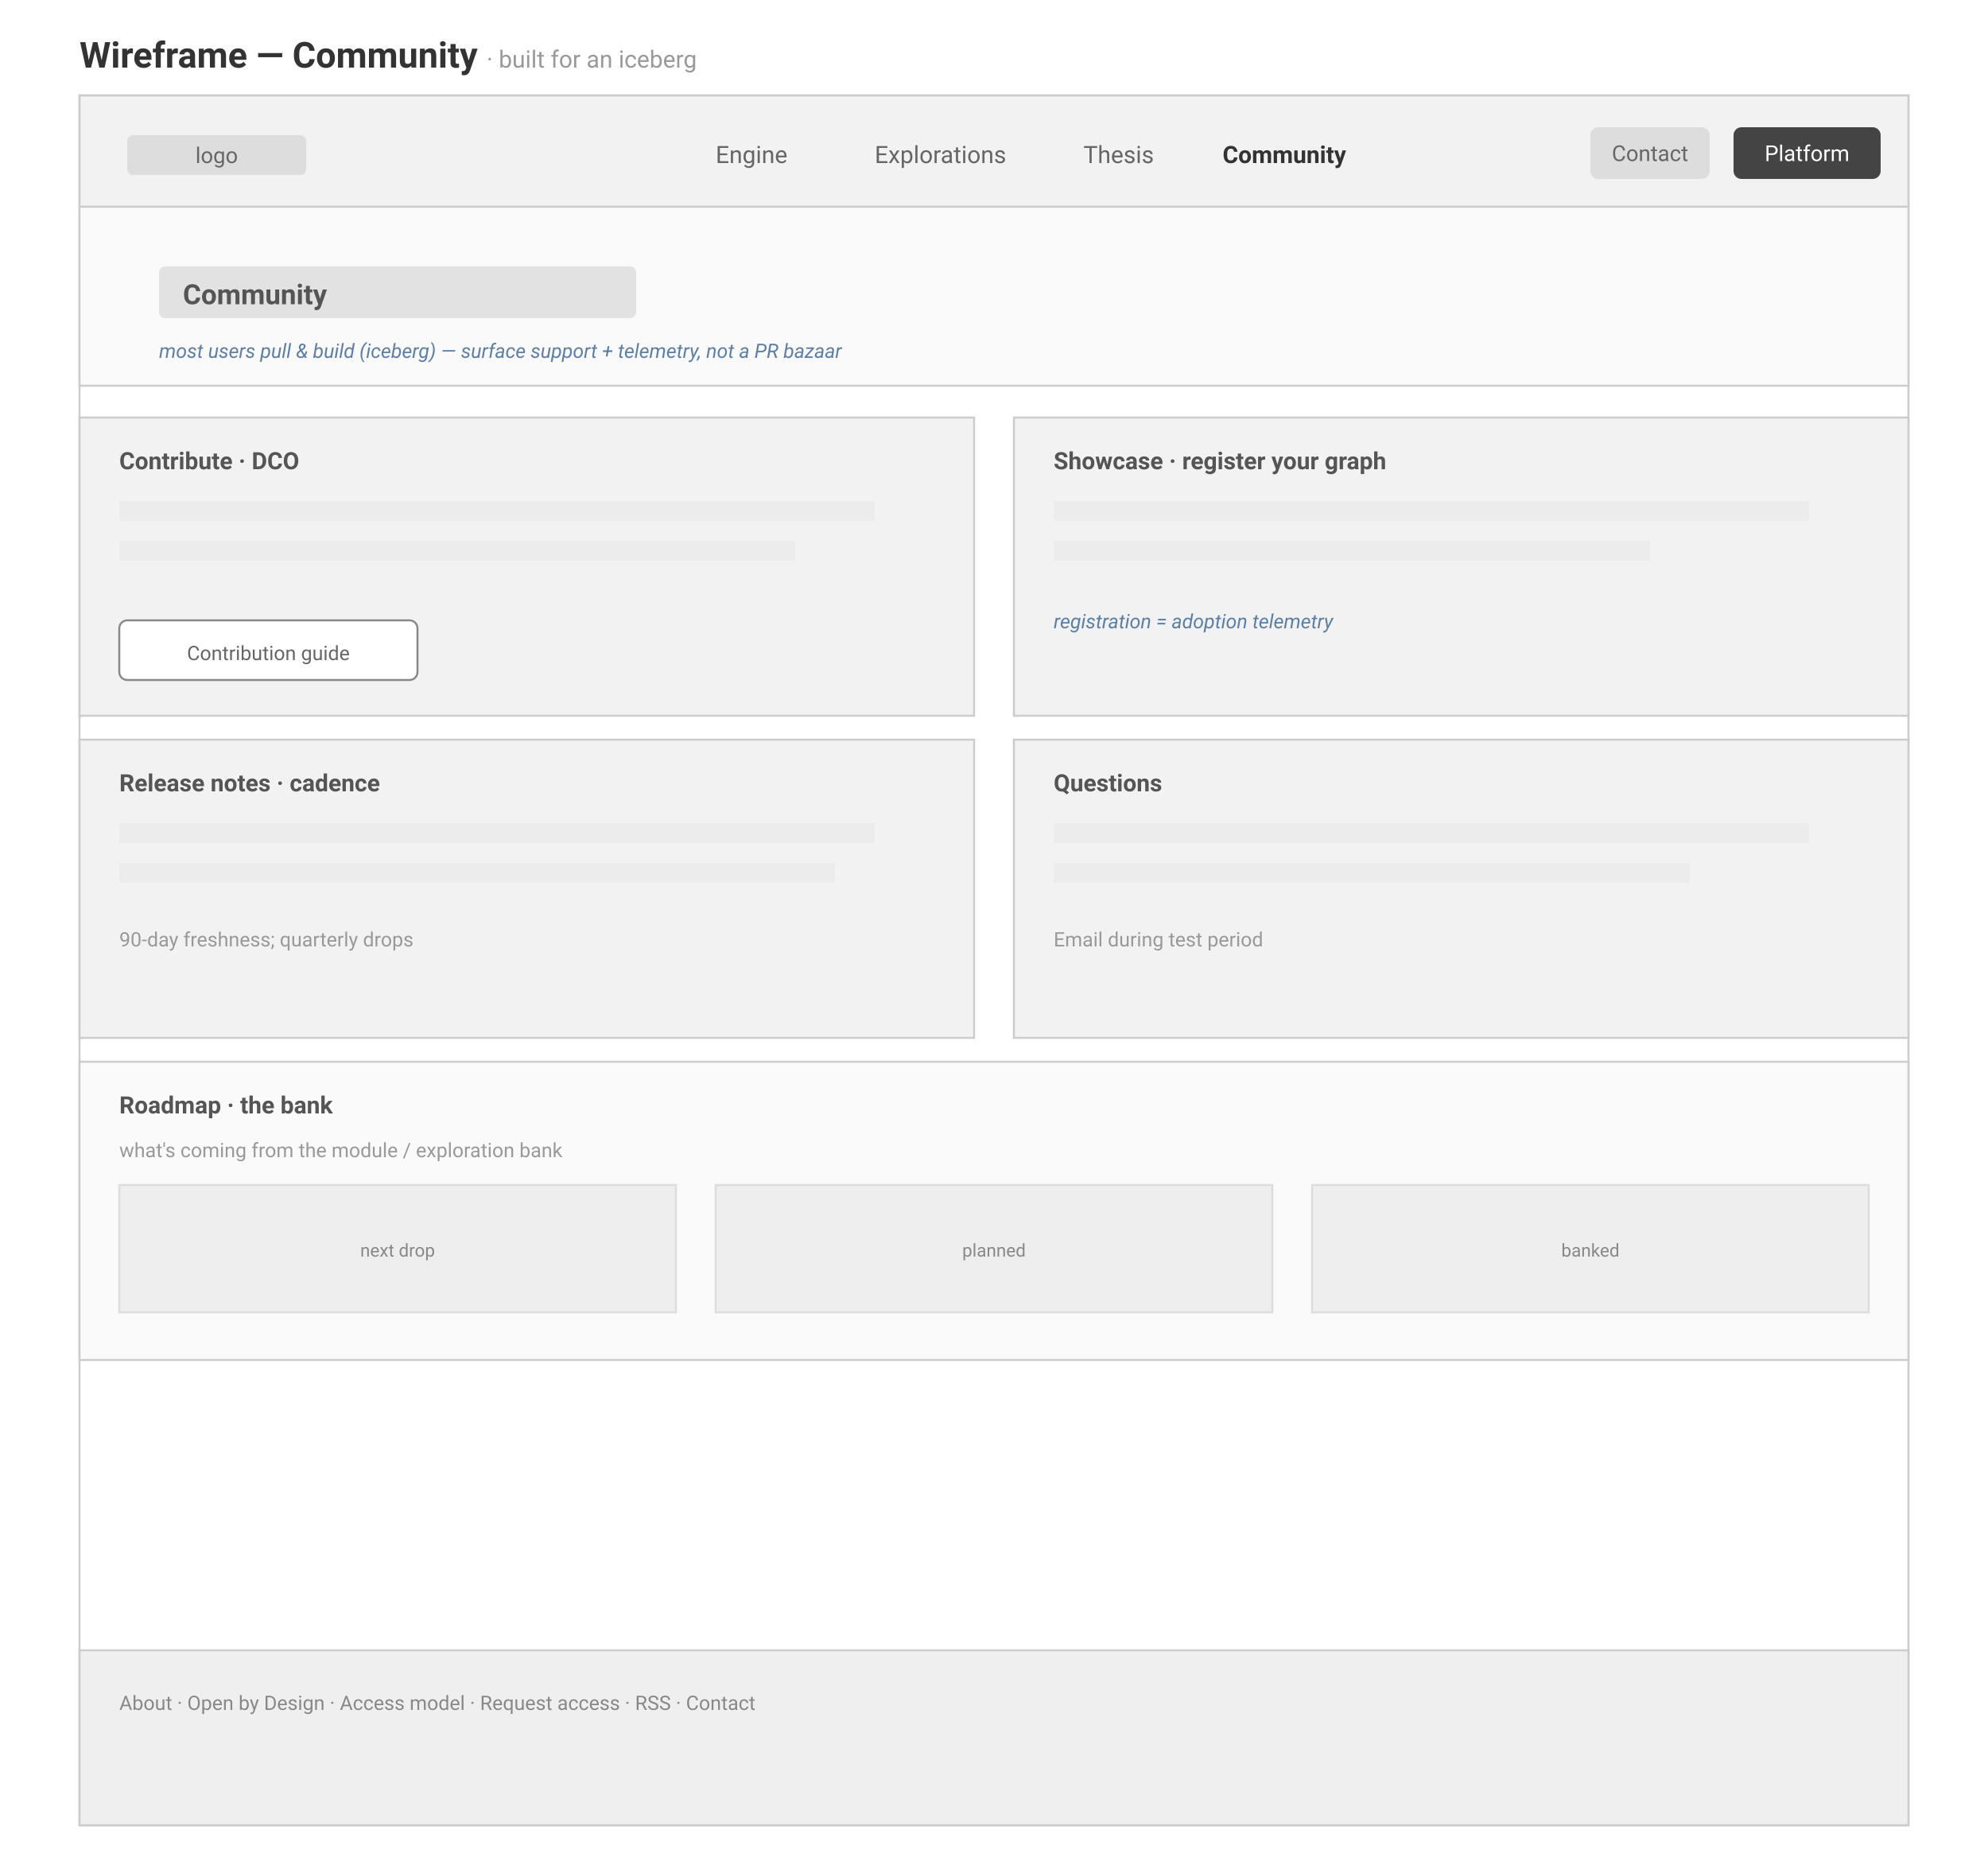
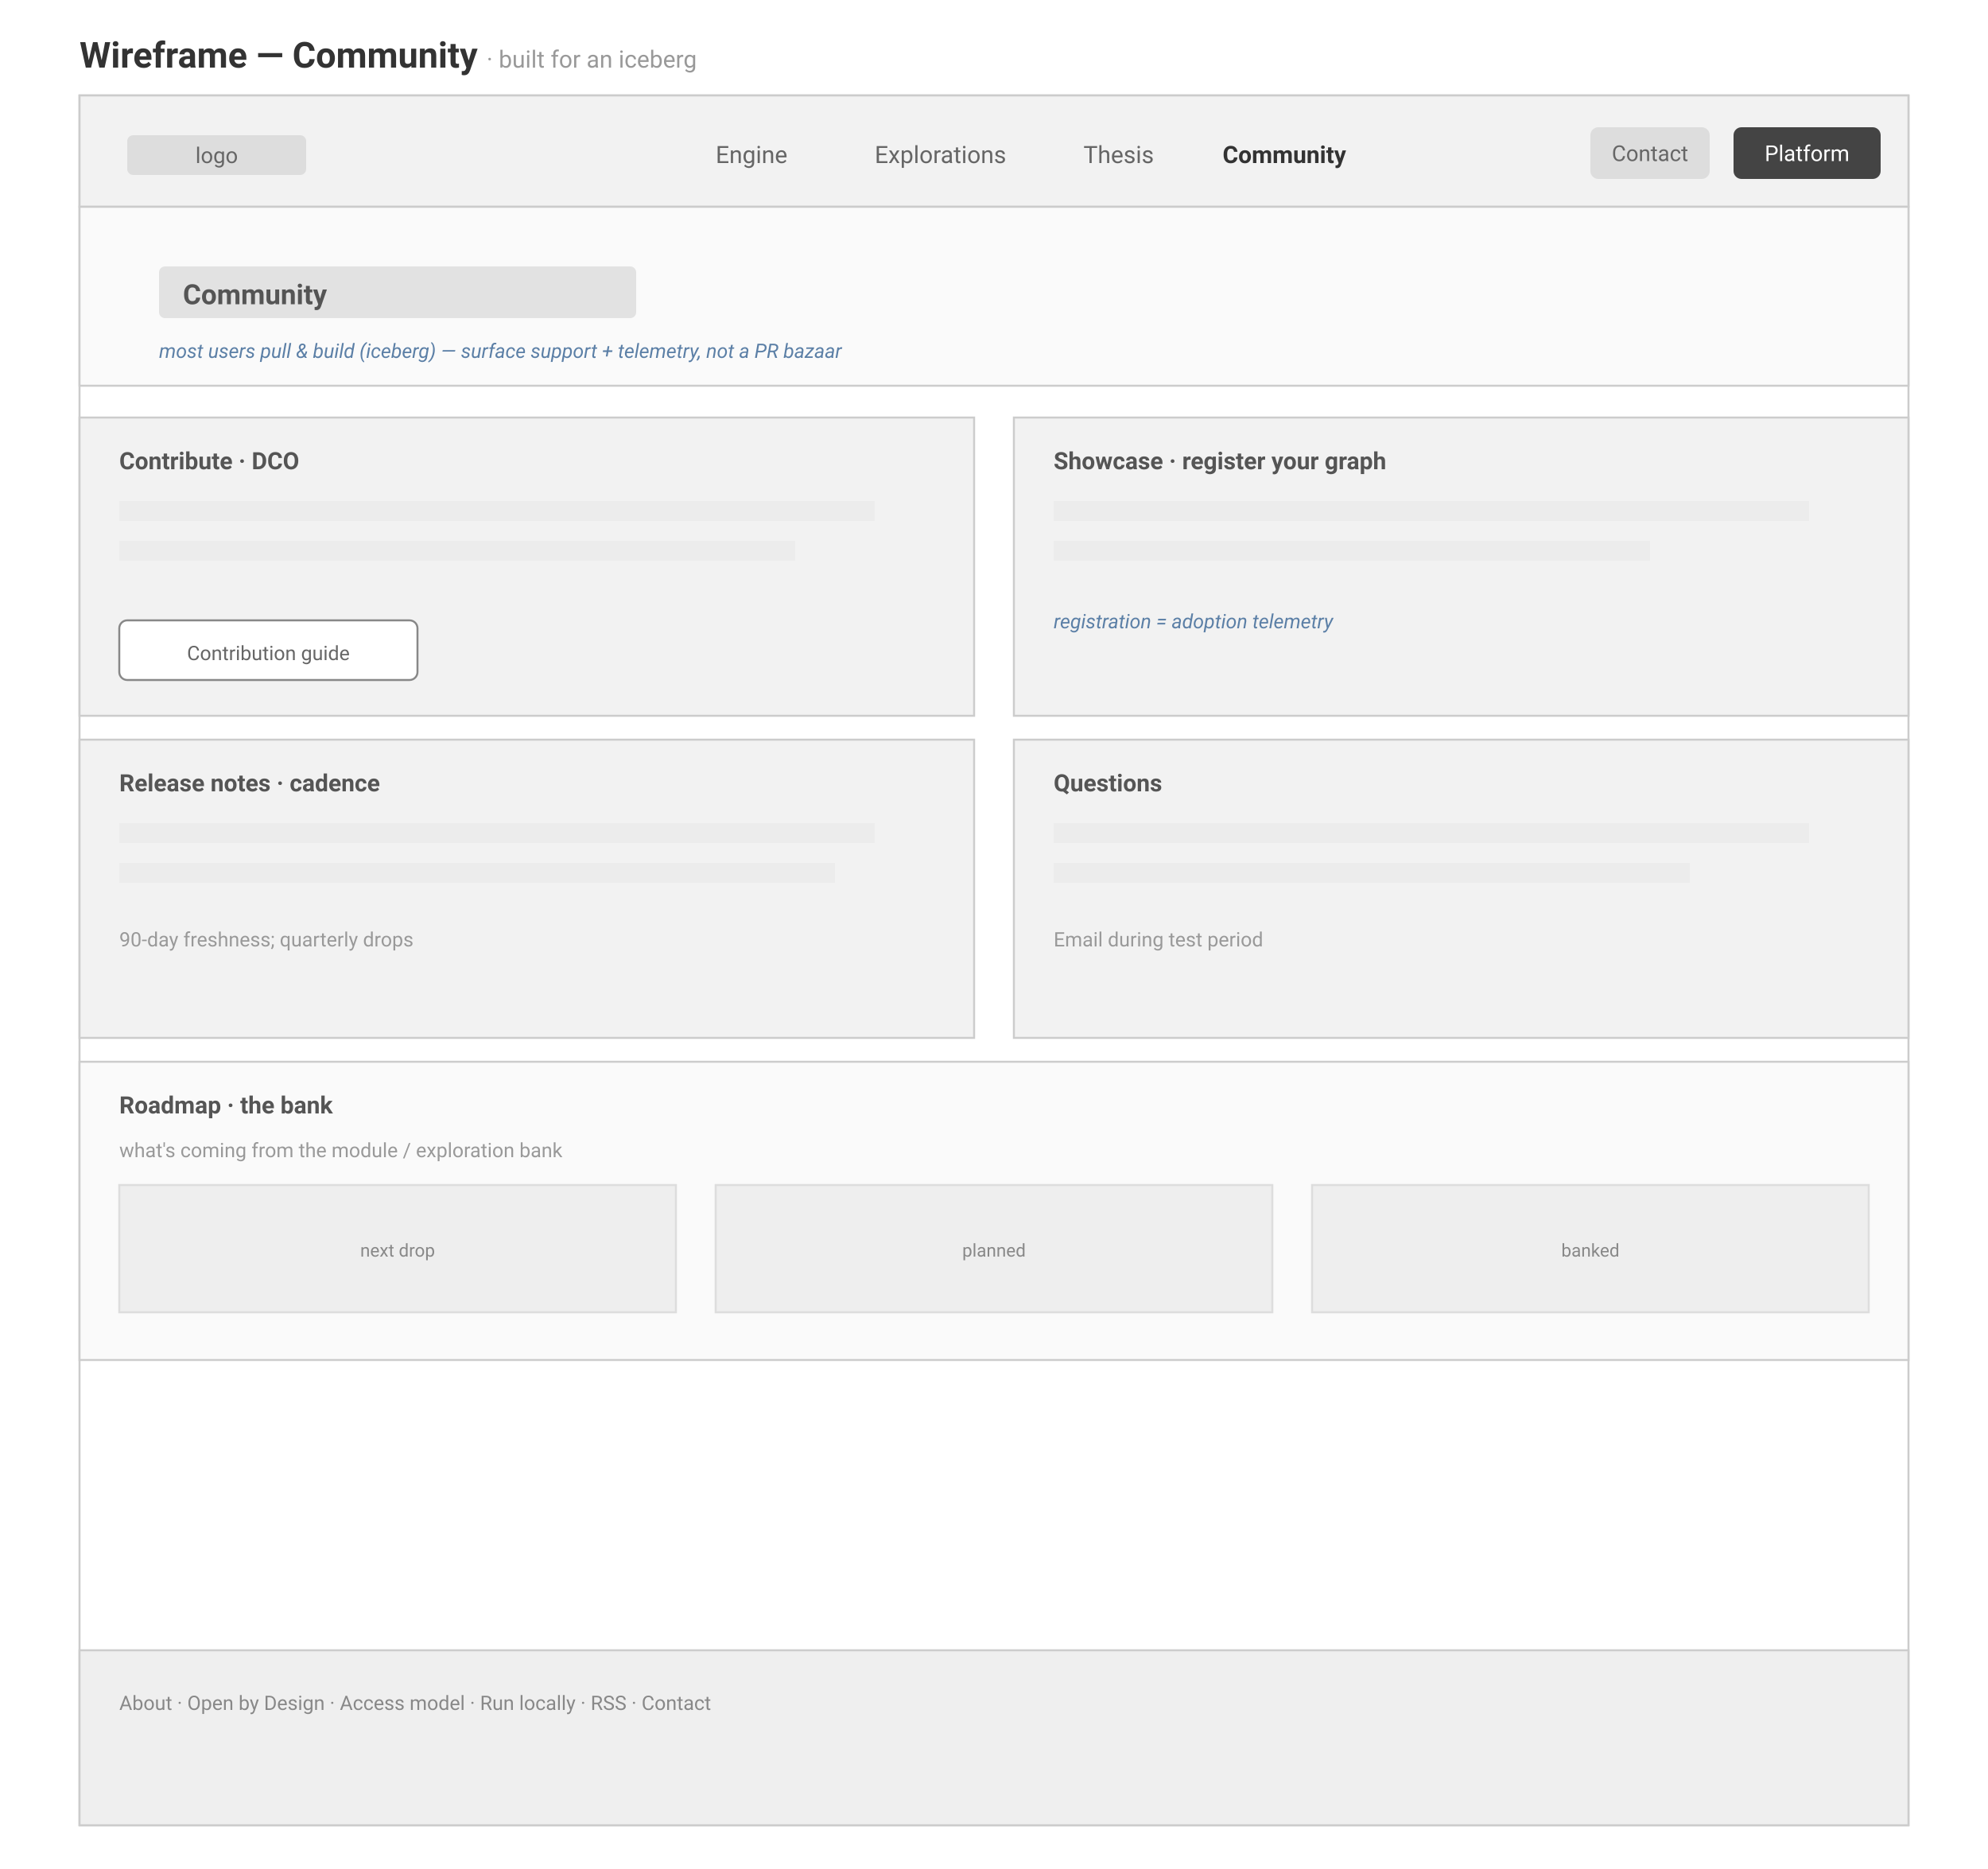
<svg xmlns="http://www.w3.org/2000/svg" viewBox="0 0 1000 940" font-family="-apple-system, BlinkMacSystemFont, 'Segoe UI', Roboto, Arial, sans-serif">
  <rect x="0" y="0" width="1000" height="940" fill="#ffffff" />
  <text x="40" y="34" font-size="18" font-weight="700" fill="#333">Wireframe — Community  <tspan font-size="12" font-weight="400" fill="#999">· built for an iceberg</tspan>
  </text>
  <rect x="40" y="48" width="920" height="870" fill="#ffffff" stroke="#cccccc" />
  <rect x="40" y="48" width="920" height="56" fill="#F2F2F2" stroke="#cccccc" />
  <rect x="64" y="68" width="90" height="20" rx="3" fill="#ddd" />
  <text x="109" y="82" font-size="11" text-anchor="middle" fill="#666">logo</text>
  <text x="360" y="82" font-size="12" fill="#666">Engine</text>
  <text x="440" y="82" font-size="12" fill="#666">Explorations</text>
  <text x="545" y="82" font-size="12" fill="#666">Thesis</text>
  <text x="615" y="82" font-size="12" font-weight="700" fill="#333">Community</text>
  <rect x="800" y="64" width="60" height="26" rx="4" fill="#ddd" />
  <text x="830" y="81" font-size="11" text-anchor="middle" fill="#666">Contact</text>
  <rect x="872" y="64" width="74" height="26" rx="4" fill="#444" />
  <text x="909" y="81" font-size="11" text-anchor="middle" fill="#fff">Platform</text>
  <rect x="40" y="104" width="920" height="90" fill="#FAFAFA" stroke="#cccccc" />
  <rect x="80" y="134" width="240" height="26" rx="3" fill="#e2e2e2" />
  <text x="92" y="153" font-size="14" font-weight="700" fill="#555">Community</text>
  <text x="80" y="180" font-size="10" font-style="italic" fill="#5B7FA6">most users pull &amp; build (iceberg) — surface support + telemetry, not a PR bazaar</text>
  <g>
    <rect x="40" y="210" width="450" height="150" fill="#F2F2F2" stroke="#ccc" />
    <text x="60" y="236" font-size="12" font-weight="700" fill="#555">Contribute · DCO</text>
    <rect x="60" y="252" width="380" height="10" fill="#ececec" />
    <rect x="60" y="272" width="340" height="10" fill="#ececec" />
    <rect x="60" y="312" width="150" height="30" rx="4" fill="#fff" stroke="#888" />
    <text x="135" y="332" font-size="10" text-anchor="middle" fill="#666">Contribution guide</text>
    <rect x="510" y="210" width="450" height="150" fill="#F2F2F2" stroke="#ccc" />
    <text x="530" y="236" font-size="12" font-weight="700" fill="#555">Showcase · register your graph</text>
    <rect x="530" y="252" width="380" height="10" fill="#ececec" />
    <rect x="530" y="272" width="300" height="10" fill="#ececec" />
    <text x="530" y="316" font-size="10" font-style="italic" fill="#5B7FA6">registration = adoption telemetry</text>
    <rect x="40" y="372" width="450" height="150" fill="#F2F2F2" stroke="#ccc" />
    <text x="60" y="398" font-size="12" font-weight="700" fill="#555">Release notes · cadence</text>
    <rect x="60" y="414" width="380" height="10" fill="#ececec" />
    <rect x="60" y="434" width="360" height="10" fill="#ececec" />
    <text x="60" y="476" font-size="10" fill="#999">90-day freshness; quarterly drops</text>
    <rect x="510" y="372" width="450" height="150" fill="#F2F2F2" stroke="#ccc" />
    <text x="530" y="398" font-size="12" font-weight="700" fill="#555">Questions</text>
    <rect x="530" y="414" width="380" height="10" fill="#ececec" />
    <rect x="530" y="434" width="320" height="10" fill="#ececec" />
    <text x="530" y="476" font-size="10" fill="#999">Email during test period</text>
  </g>
  <rect x="40" y="534" width="920" height="150" fill="#FAFAFA" stroke="#cccccc" />
  <text x="60" y="560" font-size="12" font-weight="700" fill="#555">Roadmap · the bank</text>
  <text x="60" y="582" font-size="10" fill="#999">what's coming from the module / exploration bank</text>
  <g>
    <rect x="60" y="596" width="280" height="64" fill="#eee" stroke="#ddd" />
    <rect x="360" y="596" width="280" height="64" fill="#eee" stroke="#ddd" />
    <rect x="660" y="596" width="280" height="64" fill="#eee" stroke="#ddd" />
    <text x="200" y="632" font-size="9" text-anchor="middle" fill="#888">next drop</text>
    <text x="500" y="632" font-size="9" text-anchor="middle" fill="#888">planned</text>
    <text x="800" y="632" font-size="9" text-anchor="middle" fill="#888">banked</text>
  </g>
  <rect x="40" y="830" width="920" height="88" fill="#EFEFEF" stroke="#cccccc" />
-   <text x="60" y="860" font-size="10" fill="#888">About · Open by Design · Access model · Request access · RSS · Contact</text>
+   <text x="60" y="860" font-size="10" fill="#888">About · Open by Design · Access model · Run locally · RSS · Contact</text>
</svg>
